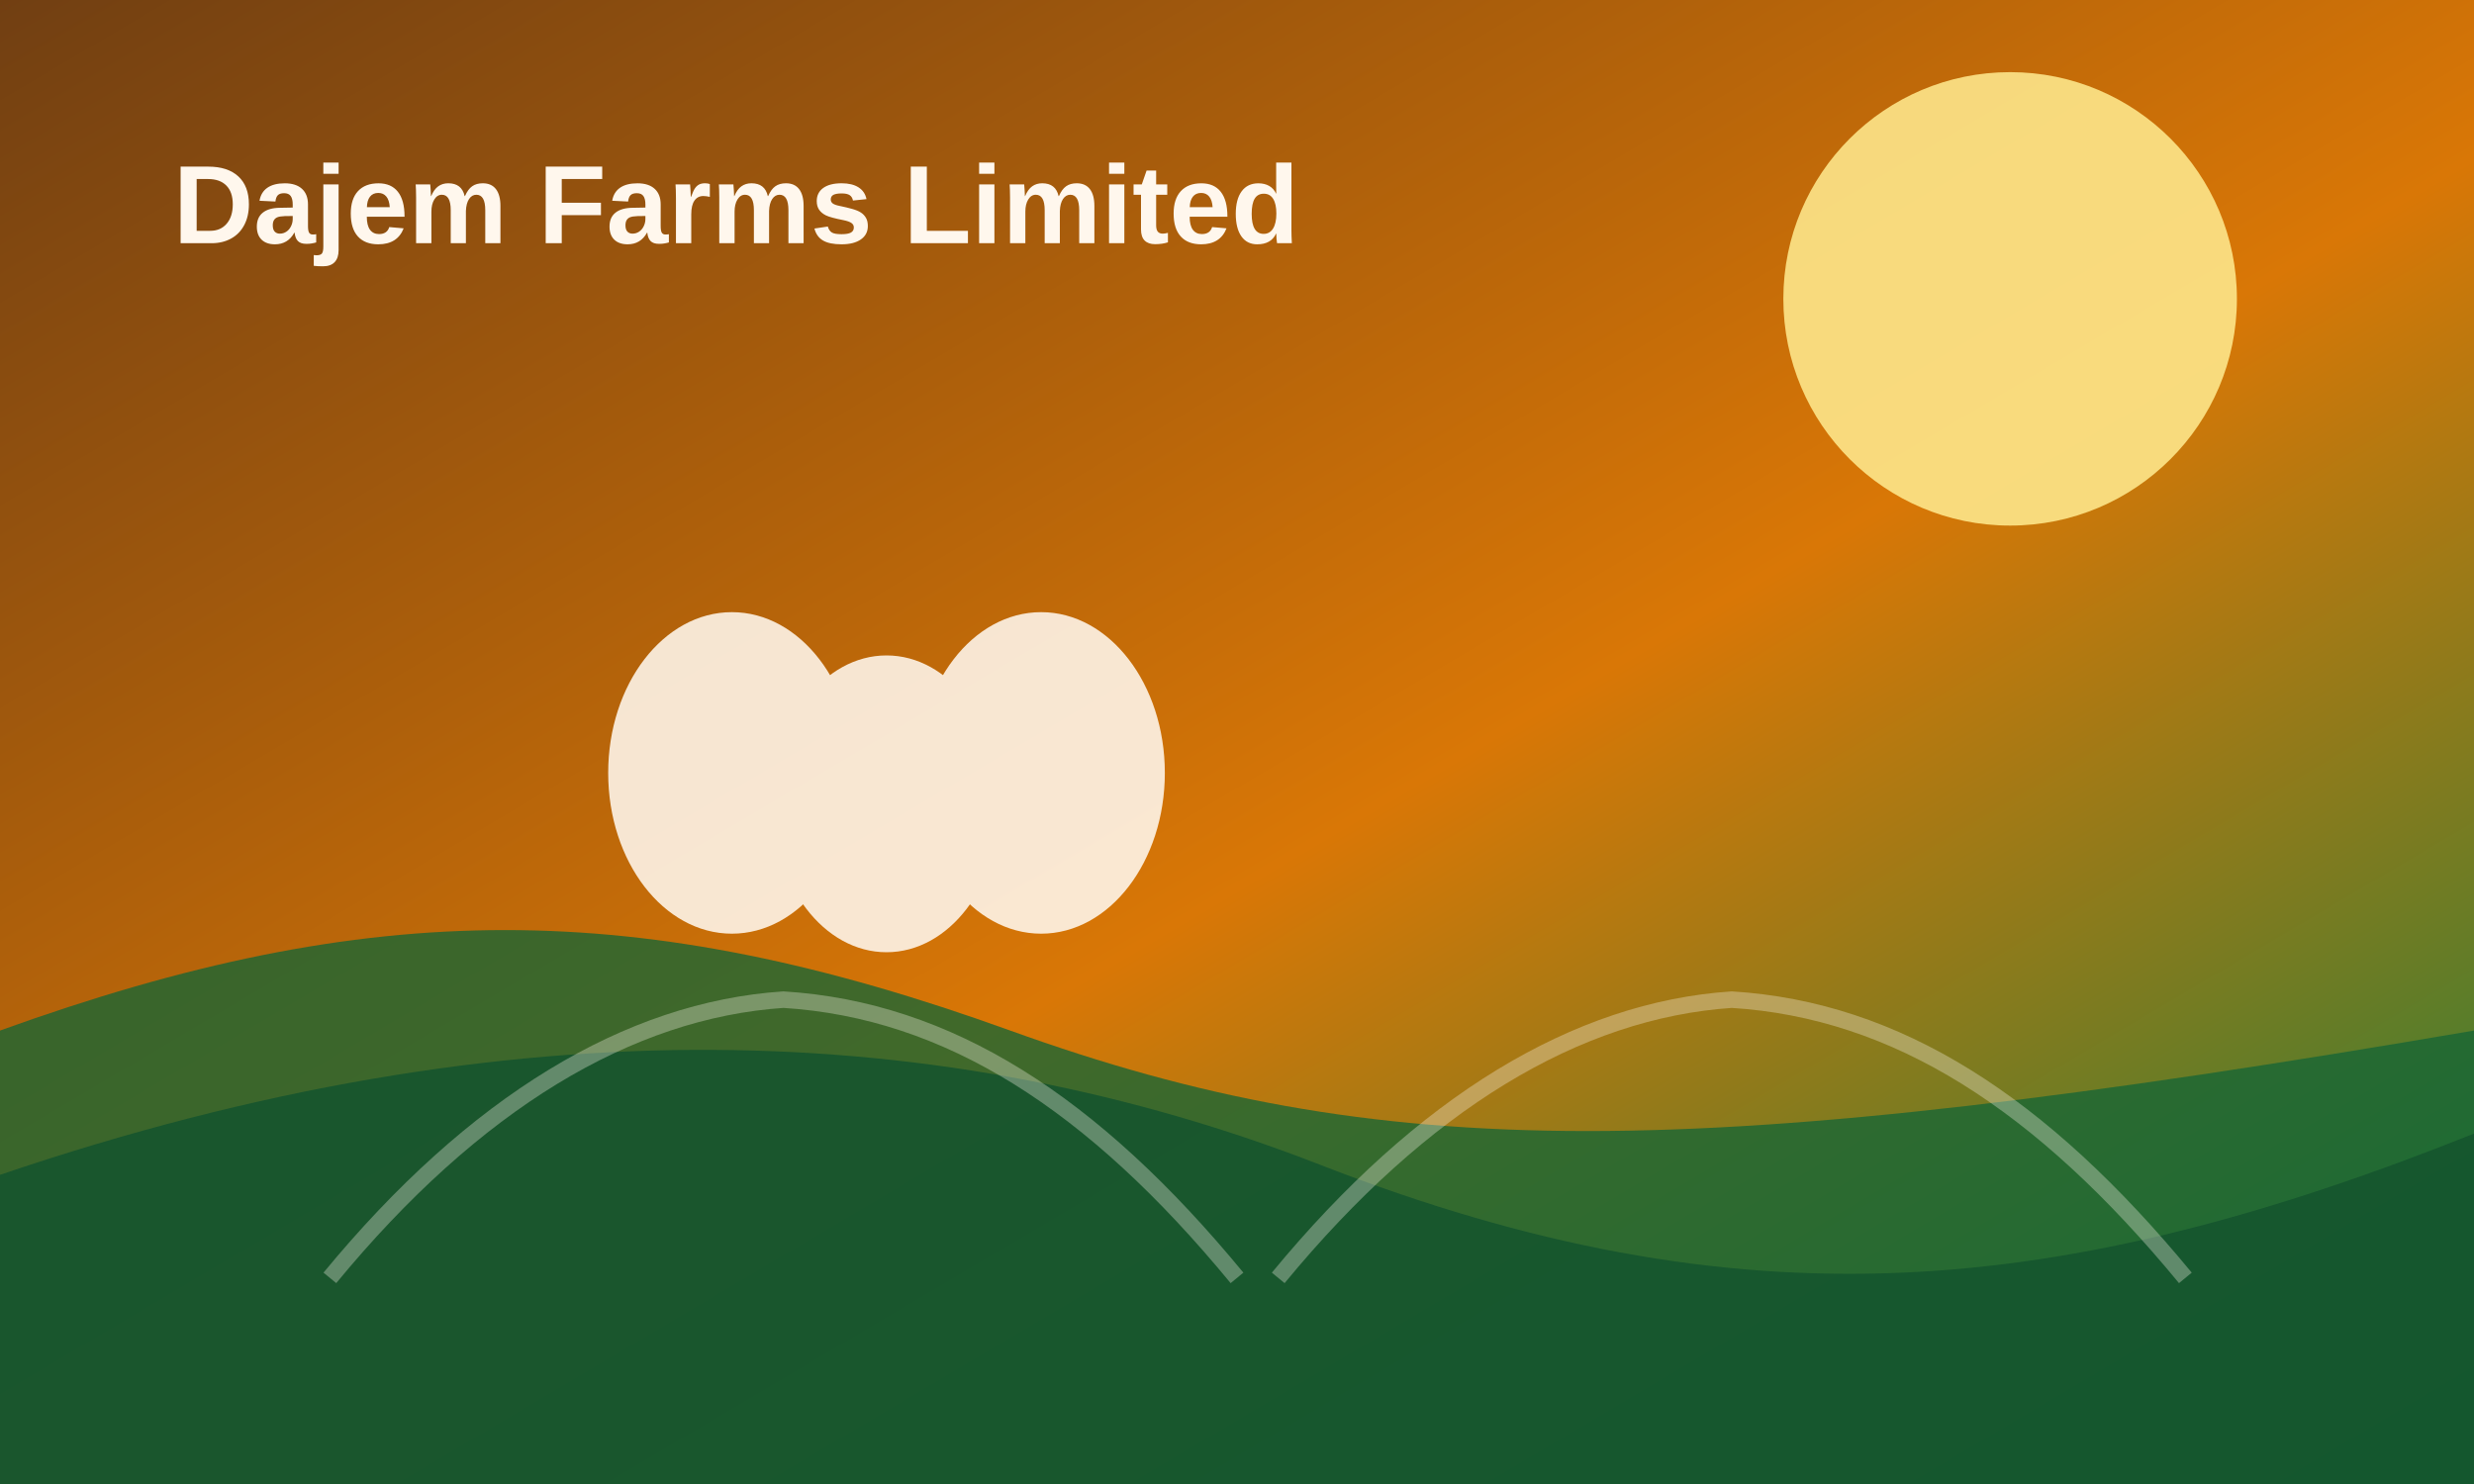
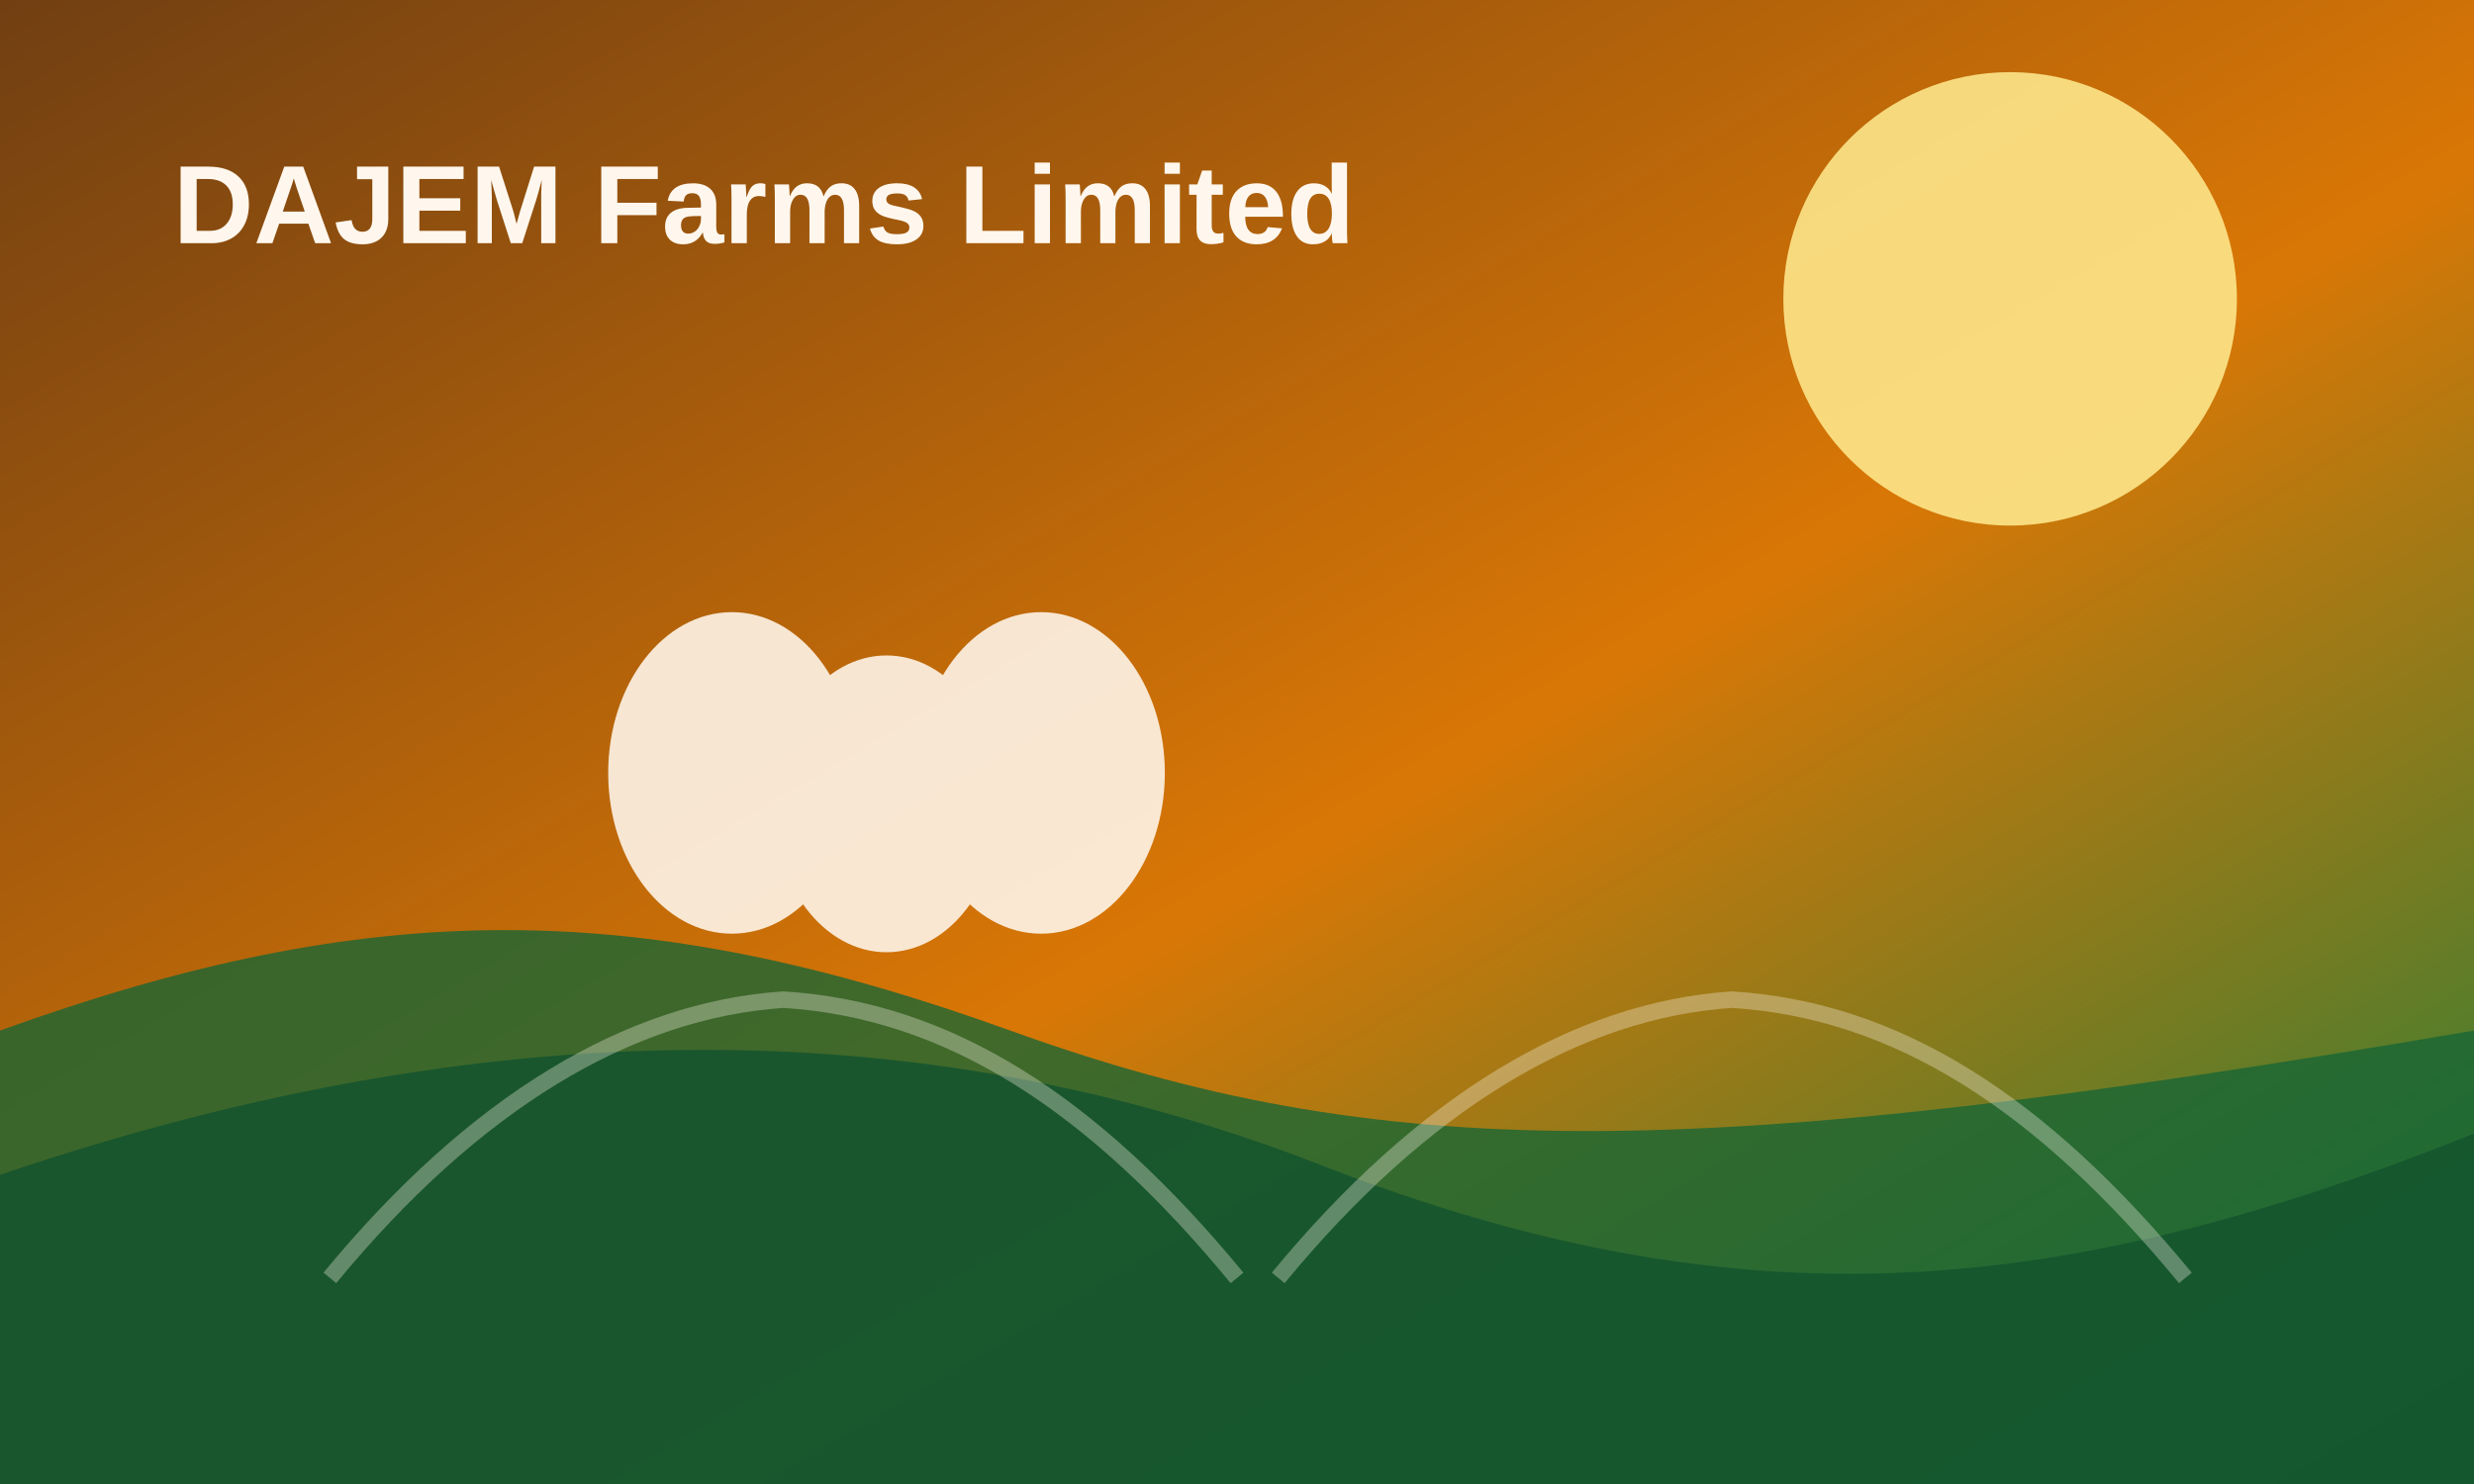
- <svg xmlns="http://www.w3.org/2000/svg" viewBox="0 0 1200 720" role="img" aria-label="Dajem Farms background">
+ <svg xmlns="http://www.w3.org/2000/svg" viewBox="0 0 1200 720" role="img" aria-label="DAJEM Farms background">
  <defs>
    <linearGradient id="bg" x1="0" x2="1" y1="0" y2="1">
      <stop offset="0" stop-color="#713f12" />
      <stop offset=".55" stop-color="#d97706" />
      <stop offset="1" stop-color="#15803d" />
    </linearGradient>
  </defs>
  <rect width="1200" height="720" fill="url(#bg)" />
  <circle cx="975" cy="145" r="110" fill="#fde68a" opacity=".9" />
  <path d="M0 500c180-65 310-65 490 0s330 65 710 0v220H0z" fill="#166534" opacity=".78" />
  <path d="M0 570c250-85 460-75 640-5 205 80 360 65 560-15v170H0z" fill="#14532d" opacity=".86" />
  <g fill="none" stroke="#fff7ed" stroke-opacity=".32" stroke-width="8">
    <path d="M160 620c70-85 145-130 220-135 80 5 150 50 220 135" />
    <path d="M620 620c70-85 145-130 220-135 80 5 150 50 220 135" />
  </g>
  <g fill="#fff7ed" opacity=".88">
    <ellipse cx="355" cy="375" rx="60" ry="78" />
    <ellipse cx="430" cy="390" rx="55" ry="72" />
    <ellipse cx="505" cy="375" rx="60" ry="78" />
  </g>
-   <text x="84" y="118" fill="#fff7ed" font-family="Arial, sans-serif" font-size="54" font-weight="700">Dajem Farms Limited</text>
+   <text x="84" y="118" fill="#fff7ed" font-family="Arial, sans-serif" font-size="54" font-weight="700">DAJEM Farms Limited</text>
</svg>
